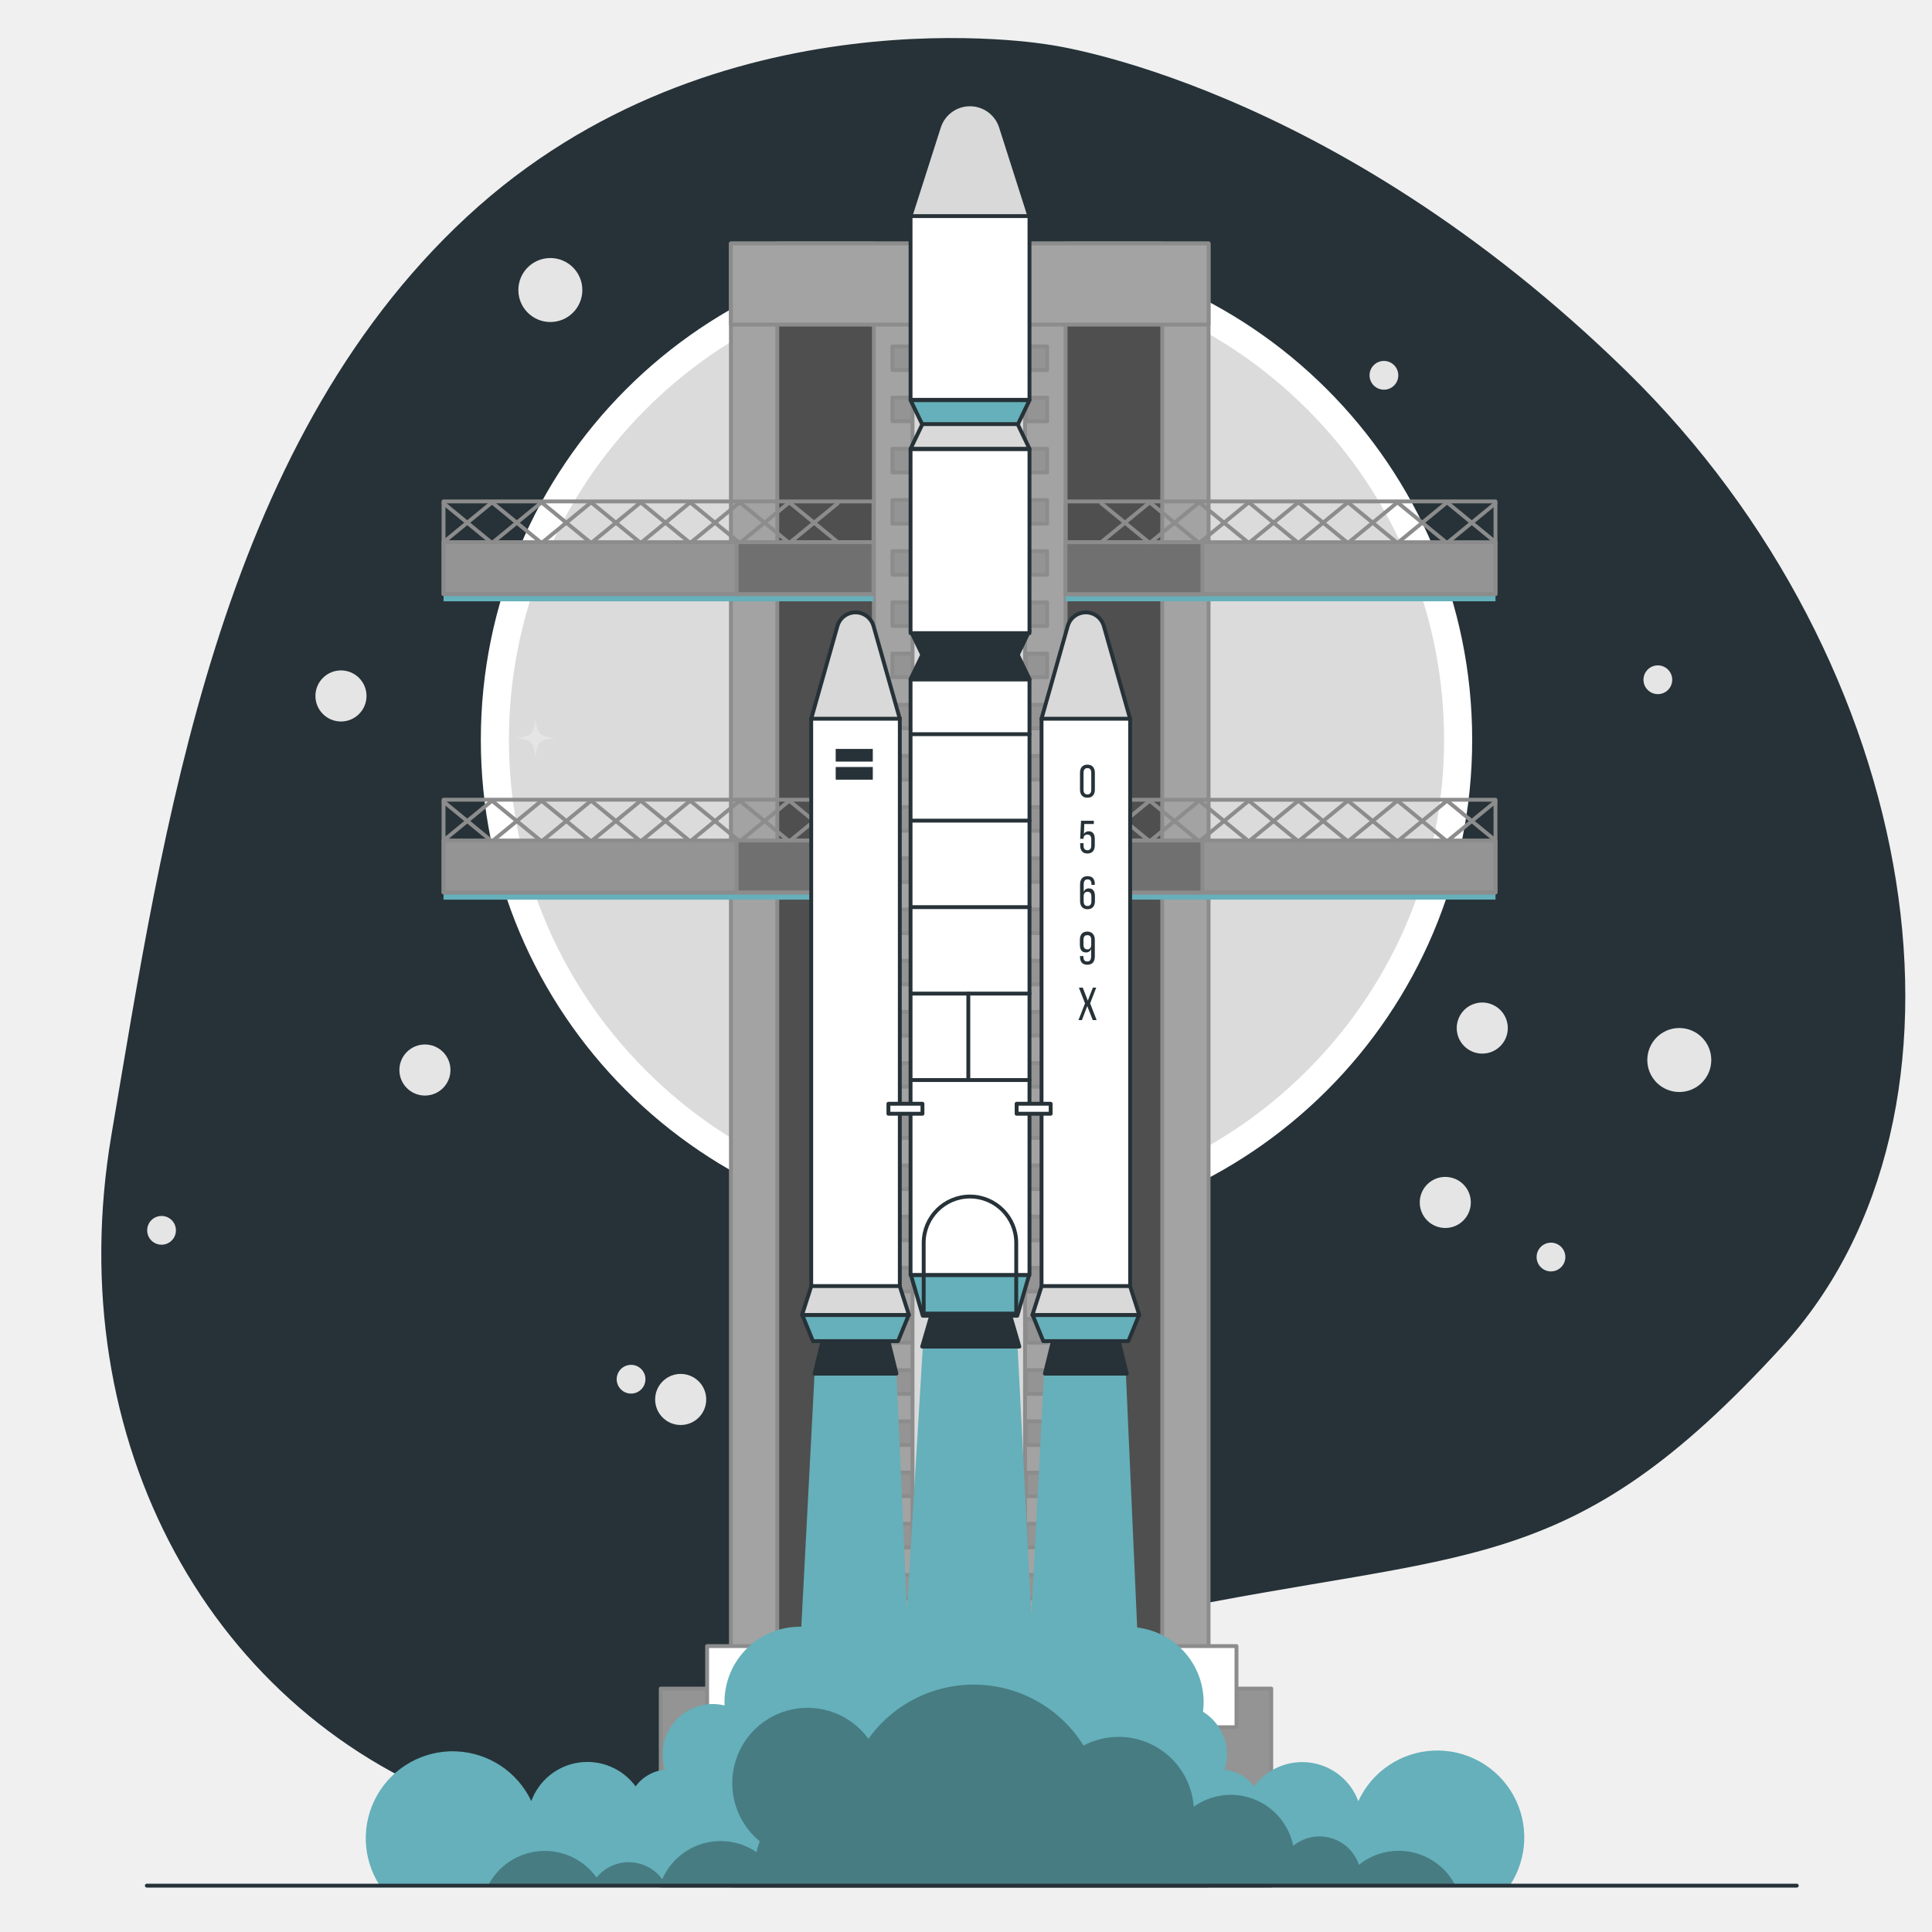
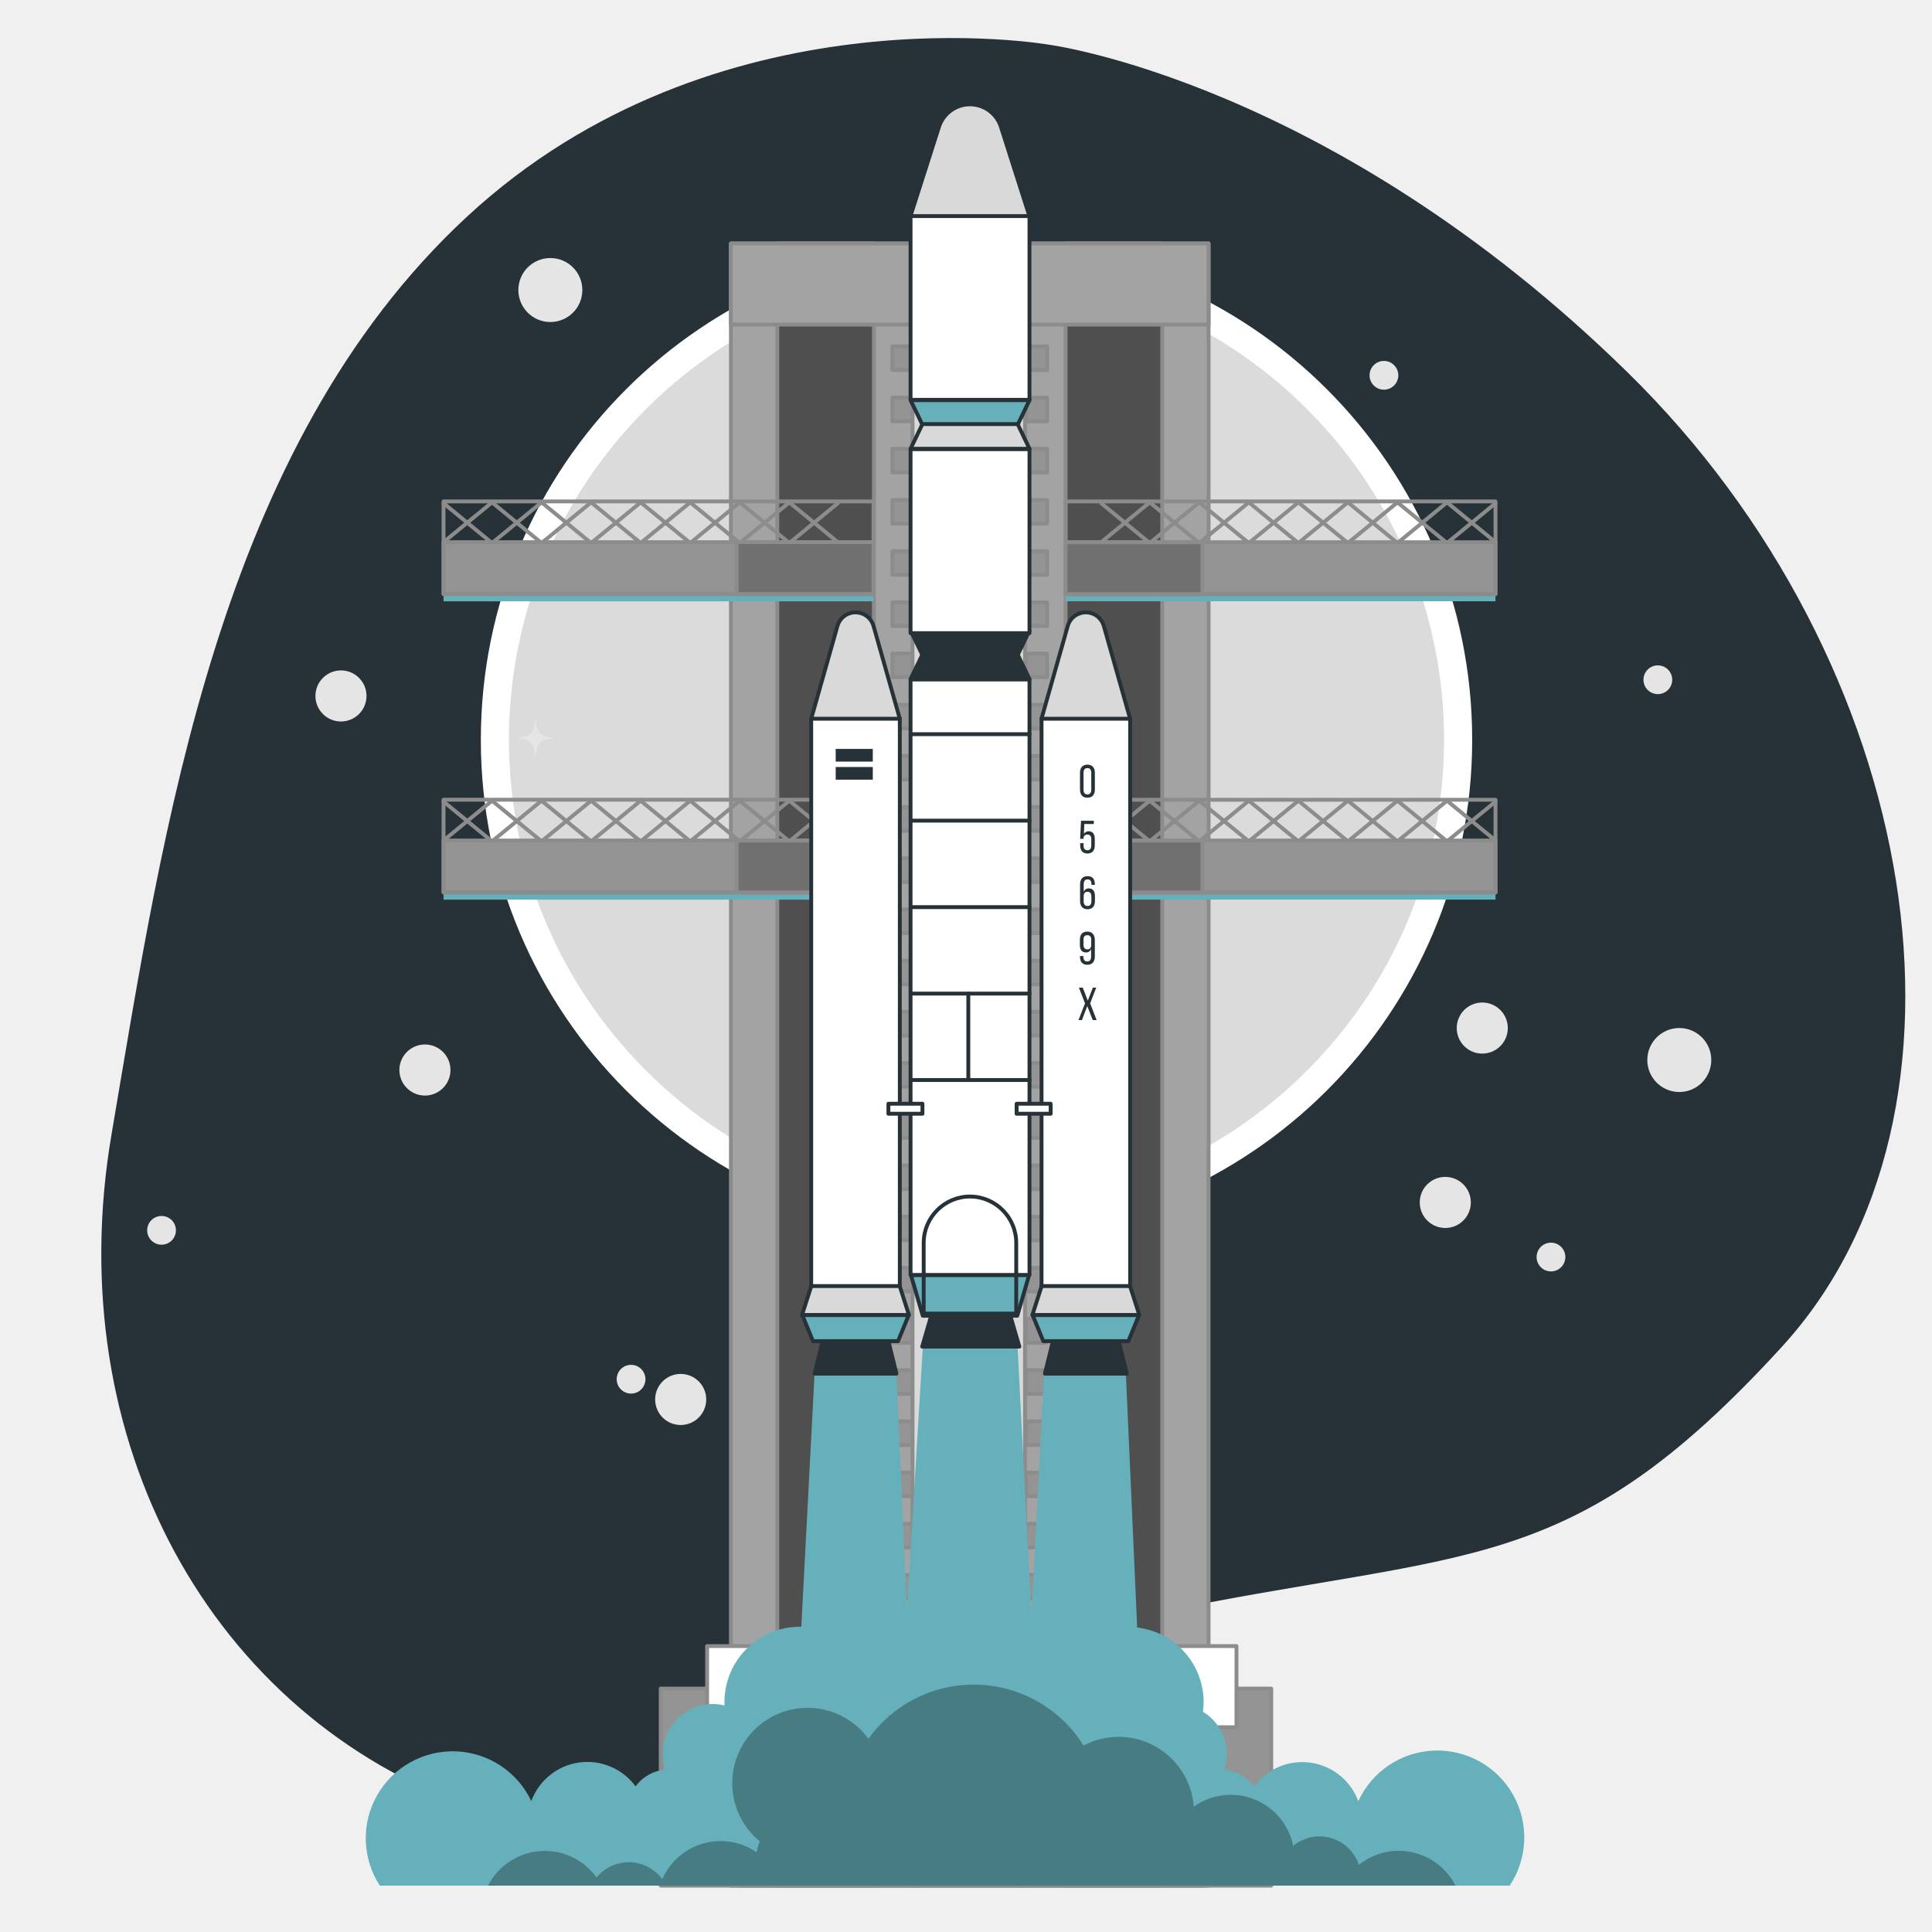
<svg xmlns="http://www.w3.org/2000/svg" viewBox="0 0 500 500">
  <g id="freepik--background-simple--inject-33">
    <path d="M271.54,11.58S185.32-3.64,120.85,56.08s-78.51,158.25-92,237.57S54.72,444.3,122.65,468s94.31-33.51,176-50.45S405.9,409,461.18,348.52,497.91,171.43,421.1,96.25,271.54,11.58,271.54,11.58Z" style="fill:#263238" />
  </g>
  <g id="freepik--Moon--inject-33">
    <circle cx="252.72" cy="191.47" r="128.28" style="fill:#fff" />
    <circle cx="252.72" cy="191.47" r="121.01" transform="translate(-61.37 234.78) rotate(-45)" style="fill:#dbdbdb" />
  </g>
  <g id="freepik--Stars--inject-33">
    <path d="M143.58,191c-4-.52-4.44-.95-5-5-.52,4-.94,4.44-5,5,4,.52,4.44.94,5,5C139.14,191.92,139.56,191.5,143.58,191Z" style="fill:#e5e5e5" />
    <circle cx="434.6" cy="274.33" r="8.28" style="fill:#e5e5e5" />
    <circle cx="142.43" cy="75.06" r="8.28" style="fill:#e5e5e5" />
    <circle cx="374.04" cy="311.19" r="6.61" style="fill:#e5e5e5" />
    <circle cx="383.61" cy="266.05" r="6.61" transform="translate(-14.96 509.13) rotate(-66.12)" style="fill:#e5e5e5" />
    <circle cx="109.97" cy="276.92" r="6.61" style="fill:#e5e5e5" />
    <circle cx="176.16" cy="362.18" r="6.61" style="fill:#e5e5e5" />
    <circle cx="88.24" cy="180.11" r="6.61" transform="translate(-101.51 115.15) rotate(-45)" style="fill:#e5e5e5" />
    <circle cx="41.81" cy="318.41" r="3.72" style="fill:#e5e5e5" />
    <circle cx="401.39" cy="325.32" r="3.72" style="fill:#e5e5e5" />
    <circle cx="358.16" cy="97.13" r="3.72" style="fill:#e5e5e5" />
    <circle cx="429.05" cy="175.92" r="3.72" style="fill:#e5e5e5" />
    <circle cx="163.32" cy="356.94" r="3.72" style="fill:#e5e5e5" />
  </g>
  <g id="freepik--Platform--inject-33">
    <rect x="171" y="437" width="158" height="51" style="fill:#949494;stroke:#8c8c8c;stroke-linecap:round;stroke-linejoin:round" />
    <rect x="189.16" y="63" width="49" height="425" style="fill:#a3a3a3;stroke:#8c8c8c;stroke-linecap:round;stroke-linejoin:round" />
    <rect x="201.16" y="63" width="25" height="425" style="fill:#4f4f4f;stroke:#8c8c8c;stroke-linecap:round;stroke-linejoin:round" />
    <rect x="189.16" y="63" width="49" height="21" style="fill:#a3a3a3;stroke:#8c8c8c;stroke-linecap:round;stroke-linejoin:round" />
    <rect x="230.95" y="89.65" width="5.47" height="6.11" style="fill:#949494;stroke:#8c8c8c;stroke-linecap:round;stroke-linejoin:round" />
    <rect x="230.95" y="102.9" width="5.47" height="6.11" style="fill:#949494;stroke:#8c8c8c;stroke-linecap:round;stroke-linejoin:round" />
    <rect x="230.95" y="116.15" width="5.47" height="6.11" style="fill:#949494;stroke:#8c8c8c;stroke-linecap:round;stroke-linejoin:round" />
    <rect x="230.95" y="129.4" width="5.47" height="6.11" style="fill:#949494;stroke:#8c8c8c;stroke-linecap:round;stroke-linejoin:round" />
    <rect x="230.95" y="142.65" width="5.47" height="6.11" style="fill:#949494;stroke:#8c8c8c;stroke-linecap:round;stroke-linejoin:round" />
    <rect x="230.95" y="155.89" width="5.47" height="6.11" style="fill:#949494;stroke:#8c8c8c;stroke-linecap:round;stroke-linejoin:round" />
    <rect x="230.95" y="169.14" width="5.47" height="6.11" style="fill:#949494;stroke:#8c8c8c;stroke-linecap:round;stroke-linejoin:round" />
    <rect x="230.95" y="182.39" width="5.47" height="6.11" style="fill:#949494;stroke:#8c8c8c;stroke-linecap:round;stroke-linejoin:round" />
    <rect x="230.95" y="195.64" width="5.47" height="6.11" style="fill:#949494;stroke:#8c8c8c;stroke-linecap:round;stroke-linejoin:round" />
    <rect x="230.95" y="208.88" width="5.47" height="6.11" style="fill:#949494;stroke:#8c8c8c;stroke-linecap:round;stroke-linejoin:round" />
    <rect x="230.95" y="222.13" width="5.47" height="6.11" style="fill:#949494;stroke:#8c8c8c;stroke-linecap:round;stroke-linejoin:round" />
    <rect x="230.95" y="235.38" width="5.47" height="6.11" style="fill:#949494;stroke:#8c8c8c;stroke-linecap:round;stroke-linejoin:round" />
    <rect x="230.95" y="248.63" width="5.47" height="6.11" style="fill:#949494;stroke:#8c8c8c;stroke-linecap:round;stroke-linejoin:round" />
    <rect x="230.95" y="261.88" width="5.47" height="6.11" style="fill:#949494;stroke:#8c8c8c;stroke-linecap:round;stroke-linejoin:round" />
    <rect x="230.95" y="275.12" width="5.47" height="6.11" style="fill:#949494;stroke:#8c8c8c;stroke-linecap:round;stroke-linejoin:round" />
    <rect x="230.95" y="288.37" width="5.47" height="6.11" style="fill:#949494;stroke:#8c8c8c;stroke-linecap:round;stroke-linejoin:round" />
    <rect x="230.95" y="301.62" width="5.47" height="6.11" style="fill:#949494;stroke:#8c8c8c;stroke-linecap:round;stroke-linejoin:round" />
    <rect x="230.95" y="314.87" width="5.47" height="6.11" style="fill:#949494;stroke:#8c8c8c;stroke-linecap:round;stroke-linejoin:round" />
    <rect x="230.95" y="328.11" width="5.47" height="6.11" style="fill:#949494;stroke:#8c8c8c;stroke-linecap:round;stroke-linejoin:round" />
    <rect x="230.95" y="341.36" width="5.47" height="6.11" style="fill:#949494;stroke:#8c8c8c;stroke-linecap:round;stroke-linejoin:round" />
    <rect x="230.95" y="354.61" width="5.47" height="6.11" style="fill:#949494;stroke:#8c8c8c;stroke-linecap:round;stroke-linejoin:round" />
    <rect x="230.95" y="367.86" width="5.47" height="6.11" style="fill:#949494;stroke:#8c8c8c;stroke-linecap:round;stroke-linejoin:round" />
    <rect x="230.95" y="381.1" width="5.47" height="6.11" style="fill:#949494;stroke:#8c8c8c;stroke-linecap:round;stroke-linejoin:round" />
    <rect x="230.95" y="394.35" width="5.47" height="6.11" style="fill:#949494;stroke:#8c8c8c;stroke-linecap:round;stroke-linejoin:round" />
    <rect x="230.95" y="407.6" width="5.47" height="6.11" style="fill:#949494;stroke:#8c8c8c;stroke-linecap:round;stroke-linejoin:round" />
    <rect x="230.95" y="420.85" width="5.47" height="6.11" style="fill:#949494;stroke:#8c8c8c;stroke-linecap:round;stroke-linejoin:round" />
    <rect x="230.95" y="434.1" width="5.47" height="6.11" style="fill:#949494;stroke:#8c8c8c;stroke-linecap:round;stroke-linejoin:round" />
    <rect x="230.95" y="447.34" width="5.47" height="6.11" style="fill:#949494;stroke:#8c8c8c;stroke-linecap:round;stroke-linejoin:round" />
    <rect x="230.95" y="460.59" width="5.47" height="6.11" style="fill:#949494;stroke:#8c8c8c;stroke-linecap:round;stroke-linejoin:round" />
    <rect x="226.6" y="473.84" width="11.21" height="6.11" style="fill:#949494;stroke:#8c8c8c;stroke-linecap:round;stroke-linejoin:round" />
    <rect x="114.79" y="142.19" width="111.27" height="13.43" style="fill:#65B0BA" />
    <rect x="114.79" y="140.31" width="111.27" height="13.43" style="fill:#949494;stroke:#8c8c8c;stroke-linecap:round;stroke-linejoin:round" />
    <rect x="114.79" y="129.76" width="111.27" height="23.98" style="fill:none;stroke:#8c8c8c;stroke-linecap:round;stroke-linejoin:round" />
    <rect x="190.64" y="140.31" width="35.42" height="13.43" style="fill:#707070;stroke:#8c8c8c;stroke-linecap:round;stroke-linejoin:round" />
    <line x1="114.79" y1="140.31" x2="127.06" y2="130.24" style="fill:none;stroke:#8c8c8c;stroke-linecap:round;stroke-linejoin:round" />
    <line x1="127.06" y1="140.31" x2="114.79" y2="130.24" style="fill:none;stroke:#8c8c8c;stroke-linecap:round;stroke-linejoin:round" />
    <line x1="127.61" y1="140.31" x2="139.88" y2="130.24" style="fill:none;stroke:#8c8c8c;stroke-linecap:round;stroke-linejoin:round" />
    <line x1="139.88" y1="140.31" x2="127.61" y2="130.24" style="fill:none;stroke:#8c8c8c;stroke-linecap:round;stroke-linejoin:round" />
    <line x1="140.43" y1="140.31" x2="152.7" y2="130.24" style="fill:none;stroke:#8c8c8c;stroke-linecap:round;stroke-linejoin:round" />
    <line x1="152.7" y1="140.31" x2="140.43" y2="130.24" style="fill:none;stroke:#8c8c8c;stroke-linecap:round;stroke-linejoin:round" />
    <line x1="153.26" y1="140.31" x2="165.53" y2="130.24" style="fill:none;stroke:#8c8c8c;stroke-linecap:round;stroke-linejoin:round" />
    <line x1="165.53" y1="140.31" x2="153.26" y2="130.24" style="fill:none;stroke:#8c8c8c;stroke-linecap:round;stroke-linejoin:round" />
    <line x1="166.08" y1="140.31" x2="178.35" y2="130.24" style="fill:none;stroke:#8c8c8c;stroke-linecap:round;stroke-linejoin:round" />
    <line x1="178.35" y1="140.31" x2="166.08" y2="130.24" style="fill:none;stroke:#8c8c8c;stroke-linecap:round;stroke-linejoin:round" />
    <line x1="178.9" y1="140.31" x2="191.17" y2="130.24" style="fill:none;stroke:#8c8c8c;stroke-linecap:round;stroke-linejoin:round" />
    <line x1="191.17" y1="140.31" x2="178.9" y2="130.24" style="fill:none;stroke:#8c8c8c;stroke-linecap:round;stroke-linejoin:round" />
    <line x1="191.73" y1="140.31" x2="204" y2="130.24" style="fill:none;stroke:#8c8c8c;stroke-linecap:round;stroke-linejoin:round" />
    <line x1="204" y1="140.31" x2="191.73" y2="130.24" style="fill:none;stroke:#8c8c8c;stroke-linecap:round;stroke-linejoin:round" />
    <line x1="204.55" y1="140.31" x2="216.82" y2="130.24" style="fill:none;stroke:#8c8c8c;stroke-linecap:round;stroke-linejoin:round" />
    <line x1="216.82" y1="140.31" x2="204.55" y2="130.24" style="fill:none;stroke:#8c8c8c;stroke-linecap:round;stroke-linejoin:round" />
    <rect x="114.79" y="219.4" width="111.27" height="13.43" style="fill:#65B0BA" />
    <rect x="114.79" y="217.52" width="111.27" height="13.43" style="fill:#949494;stroke:#8c8c8c;stroke-linecap:round;stroke-linejoin:round" />
    <rect x="114.79" y="206.97" width="111.27" height="23.98" style="fill:none;stroke:#8c8c8c;stroke-linecap:round;stroke-linejoin:round" />
    <rect x="190.64" y="217.52" width="35.42" height="13.43" style="fill:#707070;stroke:#8c8c8c;stroke-linecap:round;stroke-linejoin:round" />
    <line x1="114.79" y1="217.52" x2="127.06" y2="207.45" style="fill:none;stroke:#8c8c8c;stroke-linecap:round;stroke-linejoin:round" />
    <line x1="127.06" y1="217.52" x2="114.79" y2="207.45" style="fill:none;stroke:#8c8c8c;stroke-linecap:round;stroke-linejoin:round" />
    <line x1="127.61" y1="217.52" x2="139.88" y2="207.45" style="fill:none;stroke:#8c8c8c;stroke-linecap:round;stroke-linejoin:round" />
    <line x1="139.88" y1="217.52" x2="127.61" y2="207.45" style="fill:none;stroke:#8c8c8c;stroke-linecap:round;stroke-linejoin:round" />
    <line x1="140.43" y1="217.52" x2="152.7" y2="207.45" style="fill:none;stroke:#8c8c8c;stroke-linecap:round;stroke-linejoin:round" />
    <line x1="152.7" y1="217.52" x2="140.43" y2="207.45" style="fill:none;stroke:#8c8c8c;stroke-linecap:round;stroke-linejoin:round" />
    <line x1="153.26" y1="217.52" x2="165.53" y2="207.45" style="fill:none;stroke:#8c8c8c;stroke-linecap:round;stroke-linejoin:round" />
    <line x1="165.53" y1="217.52" x2="153.26" y2="207.45" style="fill:none;stroke:#8c8c8c;stroke-linecap:round;stroke-linejoin:round" />
    <line x1="166.08" y1="217.52" x2="178.35" y2="207.45" style="fill:none;stroke:#8c8c8c;stroke-linecap:round;stroke-linejoin:round" />
    <line x1="178.35" y1="217.52" x2="166.08" y2="207.45" style="fill:none;stroke:#8c8c8c;stroke-linecap:round;stroke-linejoin:round" />
    <line x1="178.9" y1="217.52" x2="191.17" y2="207.45" style="fill:none;stroke:#8c8c8c;stroke-linecap:round;stroke-linejoin:round" />
    <line x1="191.17" y1="217.52" x2="178.9" y2="207.45" style="fill:none;stroke:#8c8c8c;stroke-linecap:round;stroke-linejoin:round" />
    <line x1="191.73" y1="217.52" x2="204" y2="207.45" style="fill:none;stroke:#8c8c8c;stroke-linecap:round;stroke-linejoin:round" />
    <line x1="204" y1="217.52" x2="191.73" y2="207.45" style="fill:none;stroke:#8c8c8c;stroke-linecap:round;stroke-linejoin:round" />
    <line x1="204.55" y1="217.52" x2="216.82" y2="207.45" style="fill:none;stroke:#8c8c8c;stroke-linecap:round;stroke-linejoin:round" />
    <line x1="216.82" y1="217.52" x2="204.55" y2="207.45" style="fill:none;stroke:#8c8c8c;stroke-linecap:round;stroke-linejoin:round" />
    <rect x="263.79" y="63" width="49" height="425" transform="translate(576.57 551) rotate(180)" style="fill:#a3a3a3;stroke:#8c8c8c;stroke-linecap:round;stroke-linejoin:round" />
    <rect x="275.79" y="63" width="25" height="425" transform="translate(576.57 551) rotate(180)" style="fill:#4f4f4f;stroke:#8c8c8c;stroke-linecap:round;stroke-linejoin:round" />
    <rect x="263.79" y="63" width="49" height="21" transform="translate(576.57 147) rotate(180)" style="fill:#a3a3a3;stroke:#8c8c8c;stroke-linecap:round;stroke-linejoin:round" />
    <rect x="265.53" y="89.65" width="5.47" height="6.11" transform="translate(536.53 185.42) rotate(180)" style="fill:#949494;stroke:#8c8c8c;stroke-linecap:round;stroke-linejoin:round" />
    <rect x="265.53" y="102.9" width="5.47" height="6.11" transform="translate(536.53 211.92) rotate(180)" style="fill:#949494;stroke:#8c8c8c;stroke-linecap:round;stroke-linejoin:round" />
    <rect x="265.53" y="116.15" width="5.47" height="6.11" transform="translate(536.53 238.41) rotate(180)" style="fill:#949494;stroke:#8c8c8c;stroke-linecap:round;stroke-linejoin:round" />
    <rect x="265.53" y="129.4" width="5.47" height="6.11" transform="translate(536.53 264.91) rotate(180)" style="fill:#949494;stroke:#8c8c8c;stroke-linecap:round;stroke-linejoin:round" />
    <rect x="265.53" y="142.65" width="5.47" height="6.11" transform="translate(536.53 291.41) rotate(180)" style="fill:#949494;stroke:#8c8c8c;stroke-linecap:round;stroke-linejoin:round" />
    <rect x="265.53" y="155.89" width="5.47" height="6.11" transform="translate(536.53 317.9) rotate(180)" style="fill:#949494;stroke:#8c8c8c;stroke-linecap:round;stroke-linejoin:round" />
    <rect x="265.53" y="169.14" width="5.47" height="6.11" transform="translate(536.53 344.4) rotate(180)" style="fill:#949494;stroke:#8c8c8c;stroke-linecap:round;stroke-linejoin:round" />
    <rect x="265.53" y="182.39" width="5.47" height="6.11" transform="translate(536.53 370.89) rotate(180)" style="fill:#949494;stroke:#8c8c8c;stroke-linecap:round;stroke-linejoin:round" />
    <rect x="265.53" y="195.64" width="5.47" height="6.11" transform="translate(536.53 397.39) rotate(180)" style="fill:#949494;stroke:#8c8c8c;stroke-linecap:round;stroke-linejoin:round" />
    <rect x="265.53" y="208.88" width="5.47" height="6.11" transform="translate(536.53 423.88) rotate(180)" style="fill:#949494;stroke:#8c8c8c;stroke-linecap:round;stroke-linejoin:round" />
    <rect x="265.53" y="222.13" width="5.47" height="6.11" transform="translate(536.53 450.38) rotate(180)" style="fill:#949494;stroke:#8c8c8c;stroke-linecap:round;stroke-linejoin:round" />
    <rect x="265.53" y="235.38" width="5.47" height="6.11" transform="translate(536.53 476.87) rotate(180)" style="fill:#949494;stroke:#8c8c8c;stroke-linecap:round;stroke-linejoin:round" />
    <rect x="265.53" y="248.63" width="5.47" height="6.11" transform="translate(536.53 503.37) rotate(180)" style="fill:#949494;stroke:#8c8c8c;stroke-linecap:round;stroke-linejoin:round" />
    <rect x="265.53" y="261.88" width="5.47" height="6.11" transform="translate(536.53 529.86) rotate(180)" style="fill:#949494;stroke:#8c8c8c;stroke-linecap:round;stroke-linejoin:round" />
    <rect x="265.53" y="275.12" width="5.47" height="6.11" transform="translate(536.53 556.36) rotate(180)" style="fill:#949494;stroke:#8c8c8c;stroke-linecap:round;stroke-linejoin:round" />
    <rect x="265.53" y="288.37" width="5.47" height="6.11" transform="translate(536.53 582.86) rotate(180)" style="fill:#949494;stroke:#8c8c8c;stroke-linecap:round;stroke-linejoin:round" />
    <rect x="265.53" y="301.62" width="5.47" height="6.11" transform="translate(536.53 609.35) rotate(180)" style="fill:#949494;stroke:#8c8c8c;stroke-linecap:round;stroke-linejoin:round" />
    <rect x="265.53" y="314.87" width="5.47" height="6.11" transform="translate(536.53 635.85) rotate(180)" style="fill:#949494;stroke:#8c8c8c;stroke-linecap:round;stroke-linejoin:round" />
    <rect x="265.53" y="328.11" width="5.47" height="6.11" transform="translate(536.53 662.34) rotate(180)" style="fill:#949494;stroke:#8c8c8c;stroke-linecap:round;stroke-linejoin:round" />
    <rect x="265.53" y="341.36" width="5.47" height="6.11" transform="translate(536.53 688.84) rotate(180)" style="fill:#949494;stroke:#8c8c8c;stroke-linecap:round;stroke-linejoin:round" />
    <rect x="265.53" y="354.61" width="5.47" height="6.11" transform="translate(536.53 715.33) rotate(180)" style="fill:#949494;stroke:#8c8c8c;stroke-linecap:round;stroke-linejoin:round" />
    <rect x="265.53" y="367.86" width="5.47" height="6.11" transform="translate(536.53 741.83) rotate(180)" style="fill:#949494;stroke:#8c8c8c;stroke-linecap:round;stroke-linejoin:round" />
    <rect x="265.53" y="381.1" width="5.47" height="6.11" transform="translate(536.53 768.32) rotate(180)" style="fill:#949494;stroke:#8c8c8c;stroke-linecap:round;stroke-linejoin:round" />
    <rect x="265.53" y="394.35" width="5.47" height="6.11" transform="translate(536.53 794.82) rotate(180)" style="fill:#949494;stroke:#8c8c8c;stroke-linecap:round;stroke-linejoin:round" />
    <rect x="265.53" y="407.6" width="5.47" height="6.11" transform="translate(536.53 821.31) rotate(180)" style="fill:#949494;stroke:#8c8c8c;stroke-linecap:round;stroke-linejoin:round" />
    <rect x="265.53" y="420.85" width="5.47" height="6.11" transform="translate(536.53 847.81) rotate(180)" style="fill:#949494;stroke:#8c8c8c;stroke-linecap:round;stroke-linejoin:round" />
    <rect x="265.53" y="434.1" width="5.47" height="6.11" transform="translate(536.53 874.31) rotate(180)" style="fill:#949494;stroke:#8c8c8c;stroke-linecap:round;stroke-linejoin:round" />
    <rect x="265.53" y="447.34" width="5.47" height="6.11" transform="translate(536.53 900.8) rotate(180)" style="fill:#949494;stroke:#8c8c8c;stroke-linecap:round;stroke-linejoin:round" />
    <rect x="265.53" y="460.59" width="5.47" height="6.11" transform="translate(536.53 927.3) rotate(180)" style="fill:#949494;stroke:#8c8c8c;stroke-linecap:round;stroke-linejoin:round" />
    <rect x="264.14" y="473.84" width="11.21" height="6.11" transform="translate(539.49 953.79) rotate(180)" style="fill:#949494;stroke:#8c8c8c;stroke-linecap:round;stroke-linejoin:round" />
    <rect x="275.76" y="142.19" width="111.27" height="13.43" transform="translate(662.79 297.8) rotate(180)" style="fill:#65B0BA" />
    <rect x="275.76" y="140.31" width="111.27" height="13.43" transform="translate(662.79 294.06) rotate(180)" style="fill:#949494;stroke:#8c8c8c;stroke-linecap:round;stroke-linejoin:round" />
    <rect x="275.76" y="129.76" width="111.27" height="23.98" transform="translate(662.79 283.51) rotate(180)" style="fill:none;stroke:#8c8c8c;stroke-linecap:round;stroke-linejoin:round" />
    <rect x="275.76" y="140.31" width="35.42" height="13.43" transform="translate(586.94 294.06) rotate(180)" style="fill:#707070;stroke:#8c8c8c;stroke-linecap:round;stroke-linejoin:round" />
    <line x1="387.03" y1="140.31" x2="374.76" y2="130.24" style="fill:none;stroke:#8c8c8c;stroke-linecap:round;stroke-linejoin:round" />
    <line x1="374.76" y1="140.31" x2="387.03" y2="130.24" style="fill:none;stroke:#8c8c8c;stroke-linecap:round;stroke-linejoin:round" />
    <line x1="374.21" y1="140.31" x2="361.94" y2="130.24" style="fill:none;stroke:#8c8c8c;stroke-linecap:round;stroke-linejoin:round" />
    <line x1="361.94" y1="140.31" x2="374.21" y2="130.24" style="fill:none;stroke:#8c8c8c;stroke-linecap:round;stroke-linejoin:round" />
    <line x1="361.39" y1="140.31" x2="349.12" y2="130.24" style="fill:none;stroke:#8c8c8c;stroke-linecap:round;stroke-linejoin:round" />
    <line x1="349.12" y1="140.31" x2="361.39" y2="130.24" style="fill:none;stroke:#8c8c8c;stroke-linecap:round;stroke-linejoin:round" />
    <line x1="348.56" y1="140.31" x2="336.29" y2="130.24" style="fill:none;stroke:#8c8c8c;stroke-linecap:round;stroke-linejoin:round" />
    <line x1="336.29" y1="140.31" x2="348.56" y2="130.24" style="fill:none;stroke:#8c8c8c;stroke-linecap:round;stroke-linejoin:round" />
    <line x1="335.74" y1="140.31" x2="323.47" y2="130.24" style="fill:none;stroke:#8c8c8c;stroke-linecap:round;stroke-linejoin:round" />
    <line x1="323.47" y1="140.31" x2="335.74" y2="130.24" style="fill:none;stroke:#8c8c8c;stroke-linecap:round;stroke-linejoin:round" />
    <line x1="322.92" y1="140.31" x2="310.65" y2="130.24" style="fill:none;stroke:#8c8c8c;stroke-linecap:round;stroke-linejoin:round" />
    <line x1="310.65" y1="140.31" x2="322.92" y2="130.24" style="fill:none;stroke:#8c8c8c;stroke-linecap:round;stroke-linejoin:round" />
    <line x1="310.09" y1="140.31" x2="297.82" y2="130.24" style="fill:none;stroke:#8c8c8c;stroke-linecap:round;stroke-linejoin:round" />
    <line x1="297.82" y1="140.31" x2="310.09" y2="130.24" style="fill:none;stroke:#8c8c8c;stroke-linecap:round;stroke-linejoin:round" />
    <line x1="297.27" y1="140.31" x2="285" y2="130.24" style="fill:none;stroke:#8c8c8c;stroke-linecap:round;stroke-linejoin:round" />
    <line x1="285" y1="140.31" x2="297.27" y2="130.24" style="fill:none;stroke:#8c8c8c;stroke-linecap:round;stroke-linejoin:round" />
    <rect x="275.76" y="219.4" width="111.27" height="13.43" transform="translate(662.79 452.22) rotate(180)" style="fill:#65B0BA" />
    <rect x="275.76" y="217.52" width="111.27" height="13.43" transform="translate(662.79 448.48) rotate(180)" style="fill:#949494;stroke:#8c8c8c;stroke-linecap:round;stroke-linejoin:round" />
    <rect x="275.76" y="206.97" width="111.27" height="23.98" transform="translate(662.79 437.93) rotate(180)" style="fill:none;stroke:#8c8c8c;stroke-linecap:round;stroke-linejoin:round" />
    <rect x="275.76" y="217.52" width="35.42" height="13.43" transform="translate(586.94 448.48) rotate(180)" style="fill:#707070;stroke:#8c8c8c;stroke-linecap:round;stroke-linejoin:round" />
    <line x1="387.03" y1="217.52" x2="374.76" y2="207.45" style="fill:none;stroke:#8c8c8c;stroke-linecap:round;stroke-linejoin:round" />
    <line x1="374.76" y1="217.52" x2="387.03" y2="207.45" style="fill:none;stroke:#8c8c8c;stroke-linecap:round;stroke-linejoin:round" />
    <line x1="374.21" y1="217.52" x2="361.94" y2="207.45" style="fill:none;stroke:#8c8c8c;stroke-linecap:round;stroke-linejoin:round" />
    <line x1="361.94" y1="217.52" x2="374.21" y2="207.45" style="fill:none;stroke:#8c8c8c;stroke-linecap:round;stroke-linejoin:round" />
    <line x1="361.39" y1="217.52" x2="349.12" y2="207.45" style="fill:none;stroke:#8c8c8c;stroke-linecap:round;stroke-linejoin:round" />
    <line x1="349.12" y1="217.52" x2="361.39" y2="207.45" style="fill:none;stroke:#8c8c8c;stroke-linecap:round;stroke-linejoin:round" />
    <line x1="348.56" y1="217.52" x2="336.29" y2="207.45" style="fill:none;stroke:#8c8c8c;stroke-linecap:round;stroke-linejoin:round" />
    <line x1="336.29" y1="217.52" x2="348.56" y2="207.45" style="fill:none;stroke:#8c8c8c;stroke-linecap:round;stroke-linejoin:round" />
    <line x1="335.74" y1="217.52" x2="323.47" y2="207.45" style="fill:none;stroke:#8c8c8c;stroke-linecap:round;stroke-linejoin:round" />
    <line x1="323.47" y1="217.52" x2="335.74" y2="207.45" style="fill:none;stroke:#8c8c8c;stroke-linecap:round;stroke-linejoin:round" />
    <line x1="322.92" y1="217.52" x2="310.65" y2="207.45" style="fill:none;stroke:#8c8c8c;stroke-linecap:round;stroke-linejoin:round" />
    <line x1="310.65" y1="217.52" x2="322.92" y2="207.45" style="fill:none;stroke:#8c8c8c;stroke-linecap:round;stroke-linejoin:round" />
    <line x1="310.09" y1="217.52" x2="297.82" y2="207.45" style="fill:none;stroke:#8c8c8c;stroke-linecap:round;stroke-linejoin:round" />
    <line x1="297.82" y1="217.52" x2="310.09" y2="207.45" style="fill:none;stroke:#8c8c8c;stroke-linecap:round;stroke-linejoin:round" />
    <line x1="297.27" y1="217.52" x2="285" y2="207.45" style="fill:none;stroke:#8c8c8c;stroke-linecap:round;stroke-linejoin:round" />
    <line x1="285" y1="217.52" x2="297.27" y2="207.45" style="fill:none;stroke:#8c8c8c;stroke-linecap:round;stroke-linejoin:round" />
    <rect x="236.16" y="63" width="29.11" height="425" style="fill:#d9d9d9;stroke:#8c8c8c;stroke-linecap:round;stroke-linejoin:round" />
    <polygon points="320 426 311.82 426 191.18 426 183 426 183 447 191.18 447 191.18 488 311.82 488 311.82 447 320 447 320 426" style="fill:#fff;stroke:#8c8c8c;stroke-linecap:round;stroke-linejoin:round" />
  </g>
  <g id="freepik--Rocket--inject-33">
    <path d="M390.71,488a22.5,22.5,0,1,0-39.18-21.85,15.47,15.47,0,0,0-27-3.79,10.49,10.49,0,0,0-7.65-4.32,12.85,12.85,0,0,0,.65-4A13,13,0,0,0,311.33,443a19.76,19.76,0,0,0,.17-2.45,19.49,19.49,0,0,0-17.2-19.35l-2.92-65.65H270.19l-3.27,62.66-3.59-70H238.85l-4.14,68.55L232,355.5H210.81L207.38,421l-.38,0a19.5,19.5,0,0,0-19.5,19.5c0,.29,0,.58,0,.87a13.18,13.18,0,0,0-3-.37,13,13,0,0,0-13,13,12.85,12.85,0,0,0,.65,4,10.49,10.49,0,0,0-7.65,4.32,15.47,15.47,0,0,0-27,3.79A22.5,22.5,0,1,0,98.3,488Z" style="fill:#65B0BA" />
    <path d="M376.68,488a16.47,16.47,0,0,0-25-5.38,10.74,10.74,0,0,0-17-4.92,16.48,16.48,0,0,0-25.74-10.12,19.48,19.48,0,0,0-28.52-15.83A33.49,33.49,0,0,0,224.75,450a19.49,19.49,0,1,0-28.13,26.53,16.63,16.63,0,0,0-.82,2.82,16.48,16.48,0,0,0-24.41,7,10.73,10.73,0,0,0-17-.44A16.47,16.47,0,0,0,126.32,488Z" style="fill:#65B0BA" />
    <path d="M376.68,488a16.47,16.47,0,0,0-25-5.38,10.74,10.74,0,0,0-17-4.92,16.48,16.48,0,0,0-25.74-10.12,19.48,19.48,0,0,0-28.52-15.83A33.49,33.49,0,0,0,224.75,450a19.49,19.49,0,1,0-28.13,26.53,16.63,16.63,0,0,0-.82,2.82,16.48,16.48,0,0,0-24.41,7,10.73,10.73,0,0,0-17-.44A16.47,16.47,0,0,0,126.32,488Z" style="opacity:0.3" />
    <polygon points="232.48 331.71 210.32 331.71 207.55 340.34 235.25 340.34 232.48 331.71" style="fill:#d9d9d9;stroke:#263238;stroke-linecap:round;stroke-linejoin:round" />
    <polygon points="229.88 346.88 212.93 346.88 210.81 355.5 232 355.5 229.88 346.88" style="fill:#263238;stroke:#263238;stroke-linecap:round;stroke-linejoin:round" />
    <polygon points="232.41 347.09 210.39 347.09 207.64 340.34 235.17 340.34 232.41 347.09" style="fill:#65B0BA;stroke:#263238;stroke-linecap:round;stroke-linejoin:round" />
    <rect x="209.94" y="185.9" width="22.93" height="146.94" style="fill:#fff;stroke:#263238;stroke-linecap:round;stroke-linejoin:round" />
    <rect x="216.28" y="193.82" width="9.6" height="3.28" style="fill:#263238" />
    <rect x="216.28" y="198.5" width="9.6" height="3.28" style="fill:#263238" />
    <path d="M221.4,158.48h0a4.85,4.85,0,0,0-4.67,3.53l-6.79,24h22.93l-6.8-24A4.85,4.85,0,0,0,221.4,158.48Z" style="fill:#d9d9d9;stroke:#263238;stroke-linecap:round;stroke-linejoin:round" />
    <polygon points="292.09 331.71 269.94 331.71 267.17 340.34 294.86 340.34 292.09 331.71" style="fill:#d9d9d9;stroke:#263238;stroke-linecap:round;stroke-linejoin:round" />
    <polygon points="289.49 346.88 272.54 346.88 270.42 355.5 291.61 355.5 289.49 346.88" style="fill:#263238;stroke:#263238;stroke-linecap:round;stroke-linejoin:round" />
    <polygon points="292.03 347.09 270 347.09 267.25 340.34 294.78 340.34 292.03 347.09" style="fill:#65B0BA;stroke:#263238;stroke-linecap:round;stroke-linejoin:round" />
    <rect x="269.55" y="185.9" width="22.93" height="146.94" style="fill:#fff;stroke:#263238;stroke-linecap:round;stroke-linejoin:round" />
    <path d="M279.5,200c0-1.28.64-2.11,1.92-2.11s1.93.83,1.93,2.11v4.33c0,1.28-.63,2.12-1.93,2.12s-1.92-.84-1.92-2.12Zm.92,4.39c0,.76.33,1.21,1,1.21s1-.45,1-1.21V200c0-.76-.32-1.22-1-1.22s-1,.46-1,1.22Z" style="fill:#263238" />
    <path d="M280.52,215.82a1.36,1.36,0,0,1,1.25-.69c1.08,0,1.56.79,1.56,2v1.64c0,1.28-.61,2.12-1.9,2.12s-1.88-.84-1.88-2.12v-.56h.87v.62c0,.76.32,1.21,1,1.21s1-.45,1-1.21v-1.63c0-.76-.31-1.21-1-1.21a.9.9,0,0,0-1,.9v.19h-.88l.23-4.67h3.31v.84h-2.47Z" style="fill:#263238" />
    <path d="M283.34,228.82V229h-.88v-.22c0-.76-.31-1.2-1-1.2s-1,.46-1,1.35v1.89a1.34,1.34,0,0,1,1.35-.9c1.08,0,1.56.78,1.56,2v1.27c0,1.28-.63,2.12-1.92,2.12s-1.93-.84-1.93-2.12v-4.28c0-1.33.6-2.16,1.93-2.16S283.34,227.54,283.34,228.82ZM280.45,232v1.26c0,.76.31,1.21,1,1.21s1-.45,1-1.21V232c0-.75-.32-1.21-1-1.21S280.45,231.21,280.45,232Z" style="fill:#263238" />
    <path d="M283.34,243.23v4.28c0,1.33-.6,2.17-1.94,2.17s-1.9-.82-1.9-2.11v-.15h.88v.21c0,.76.32,1.2,1,1.2s1-.45,1-1.34v-1.88a1.33,1.33,0,0,1-1.35.88c-1.08,0-1.56-.76-1.56-2v-1.29c0-1.28.62-2.11,1.92-2.11S283.34,242,283.34,243.23Zm-2.93,0v1.26c0,.76.33,1.21,1,1.21s1-.45,1-1.21v-1.26c0-.76-.31-1.21-1-1.21S280.41,242.42,280.41,243.18Z" style="fill:#263238" />
    <path d="M281.38,260.38,280,264h-.89l1.69-4.33-1.58-4.07h1l1.3,3.36,1.31-3.36h.87l-1.57,4.07,1.68,4.33h-1Z" style="fill:#263238" />
    <path d="M281,158.48h0a4.86,4.86,0,0,0-4.67,3.53l-6.79,24h22.93l-6.8-24A4.85,4.85,0,0,0,281,158.48Z" style="fill:#d9d9d9;stroke:#263238;stroke-linecap:round;stroke-linejoin:round" />
    <rect x="235.65" y="55.85" width="30.78" height="47.63" style="fill:#fff;stroke:#263238;stroke-linecap:round;stroke-linejoin:round" />
    <polygon points="263.36 109.95 238.73 109.95 235.65 103.56 266.44 103.56 263.36 109.95" style="fill:#65B0BA;stroke:#263238;stroke-linecap:round;stroke-linejoin:round" />
    <polygon points="263.36 169.56 238.73 169.56 235.65 163.17 266.44 163.17 263.36 169.56" style="fill:#263238;stroke:#263238;stroke-linecap:round;stroke-linejoin:round" />
    <rect x="235.65" y="116.23" width="30.78" height="47.63" style="fill:#fff;stroke:#263238;stroke-linecap:round;stroke-linejoin:round" />
    <polygon points="263.36 109.75 238.73 109.75 235.65 116.14 266.44 116.14 263.36 109.75" style="fill:#d9d9d9;stroke:#263238;stroke-linecap:round;stroke-linejoin:round" />
    <rect x="235.65" y="175.84" width="30.78" height="154.15" style="fill:#fff;stroke:#263238;stroke-linecap:round;stroke-linejoin:round" />
    <line x1="235.68" y1="190" x2="266.45" y2="190" style="fill:none;stroke:#263238;stroke-linecap:round;stroke-linejoin:round" />
    <line x1="235.68" y1="212.38" x2="266.45" y2="212.38" style="fill:none;stroke:#263238;stroke-linecap:round;stroke-linejoin:round" />
    <line x1="235.68" y1="234.76" x2="266.45" y2="234.76" style="fill:none;stroke:#263238;stroke-linecap:round;stroke-linejoin:round" />
    <line x1="235.68" y1="257.14" x2="266.45" y2="257.14" style="fill:none;stroke:#263238;stroke-linecap:round;stroke-linejoin:round" />
    <line x1="235.68" y1="279.51" x2="266.45" y2="279.51" style="fill:none;stroke:#263238;stroke-linecap:round;stroke-linejoin:round" />
    <line x1="250.6" y1="257.14" x2="250.6" y2="279.05" style="fill:none;stroke:#263238;stroke-linecap:round;stroke-linejoin:round" />
    <polygon points="261.29 339.88 241.17 339.88 238.66 348.5 263.81 348.5 261.29 339.88" style="fill:#263238;stroke:#263238;stroke-linecap:round;stroke-linejoin:round" />
    <polygon points="263.27 340.51 238.81 340.51 235.76 330 266.33 330 263.27 340.51" style="fill:#65B0BA;stroke:#263238;stroke-linecap:round;stroke-linejoin:round" />
    <path d="M251,309.66h0a12,12,0,0,0-11.95,12v18.29H263V321.62A12,12,0,0,0,251,309.66Z" style="fill:none;stroke:#263238;stroke-linecap:round;stroke-linejoin:round" />
    <polygon points="263.36 169.37 238.73 169.37 235.65 175.75 266.44 175.75 263.36 169.37" style="fill:#263238;stroke:#263238;stroke-linecap:round;stroke-linejoin:round" />
    <path d="M251,27h0a8.42,8.42,0,0,0-8,5.86l-7.37,23.07h30.78l-7.36-23.07A8.42,8.42,0,0,0,251,27Z" style="fill:#d9d9d9;stroke:#263238;stroke-linecap:round;stroke-linejoin:round" />
    <rect x="229.92" y="285.65" width="8.81" height="2.59" style="fill:#fff;stroke:#263238;stroke-linecap:round;stroke-linejoin:round" />
    <rect x="263.1" y="285.65" width="8.81" height="2.59" style="fill:#fff;stroke:#263238;stroke-linecap:round;stroke-linejoin:round" />
  </g>
-   <g id="freepik--Floor--inject-33">
-     <line x1="38" y1="488" x2="465" y2="488" style="fill:none;stroke:#263238;stroke-linecap:round;stroke-linejoin:round" />
-   </g>
</svg>
